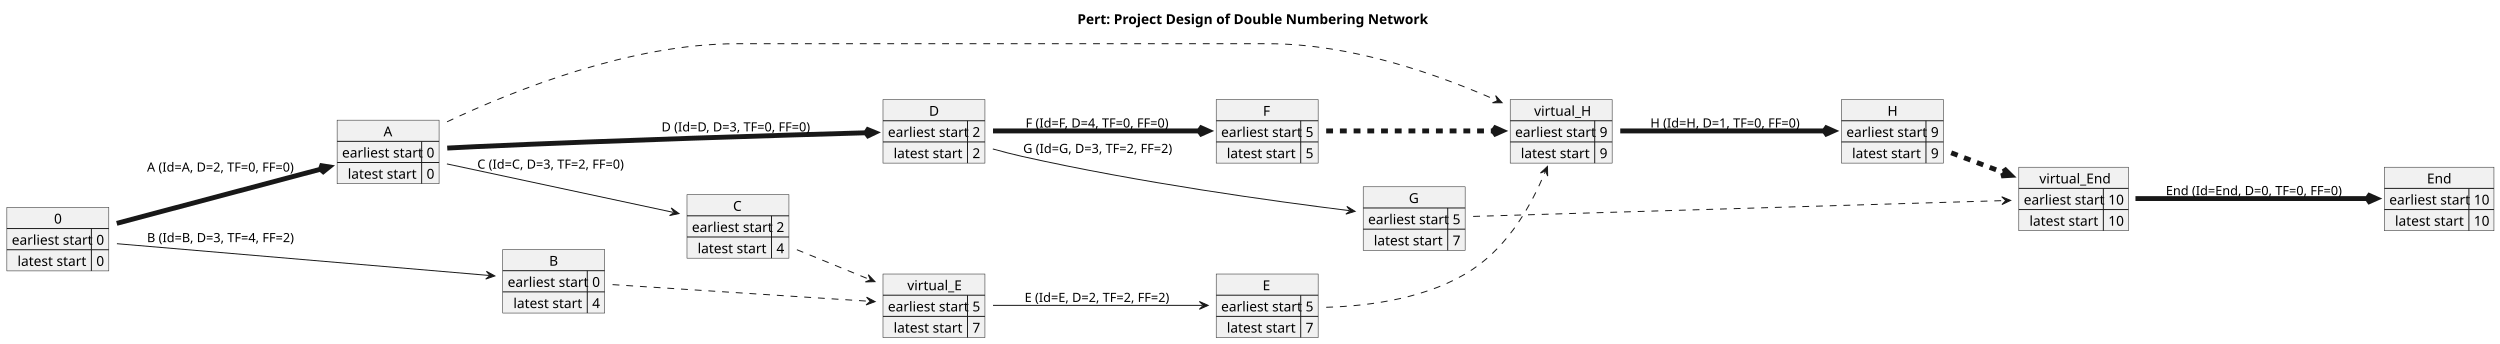
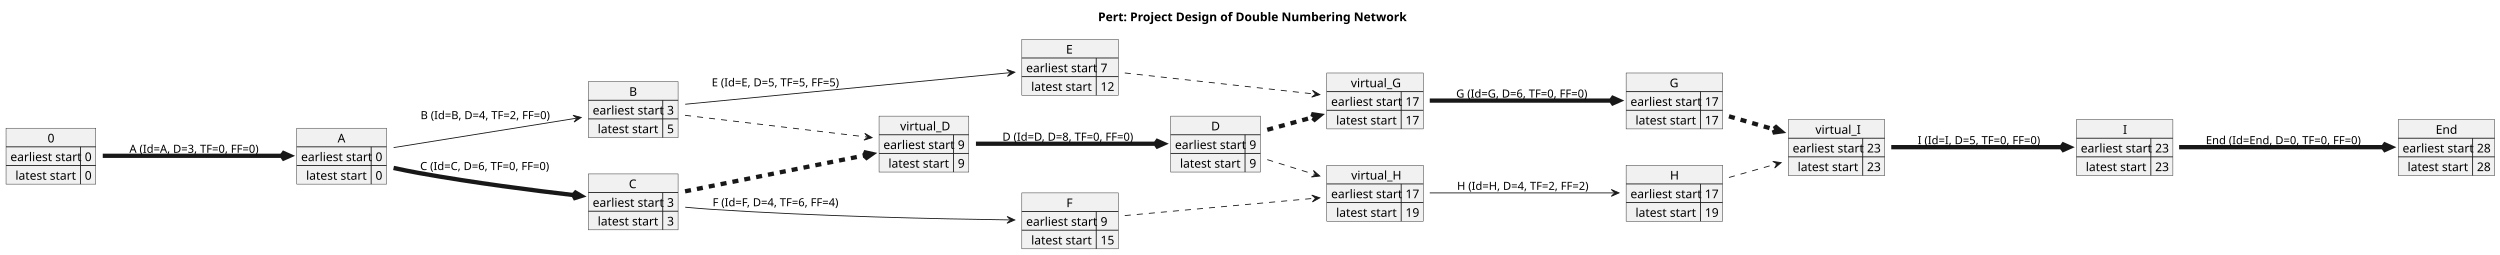
- <svg xmlns="http://www.w3.org/2000/svg" contentStyleType="text/css" height="351px" preserveAspectRatio="none" style="width:2551px;height:351px;background:#FFFFFF;" version="1.1" viewBox="0 0 2551 351" width="2551px" zoomAndPan="magnify">
+ <svg xmlns="http://www.w3.org/2000/svg" contentStyleType="text/css" height="295px" preserveAspectRatio="none" style="width:2898px;height:295px;background:#FFFFFF;" version="1.1" viewBox="0 0 2898 295" width="2898px" zoomAndPan="magnify">
  <defs />
  <g>
-     <text fill="#000000" font-family="sans-serif" font-size="14" font-weight="bold" lengthAdjust="spacing" textLength="339.151" x="1099.334" y="24.533">Pert: Project Design of Double Numbering Network</text>
+     <text fill="#000000" font-family="sans-serif" font-size="14" font-weight="bold" lengthAdjust="spacing" textLength="339.151" x="1272.834" y="24.533">Pert: Project Design of Double Numbering Network</text>
    <g id="elem_0">
-       <rect fill="#F1F1F1" height="64.828" style="stroke:#181818;stroke-width:0.5;" width="104.034" x="7" y="211.609" />
-       <text fill="#000000" font-family="sans-serif" font-size="14" lengthAdjust="spacing" textLength="7.786" x="55.124" y="228.143">0</text>
-       <line style="stroke:#181818;stroke-width:1;" x1="7" x2="111.034" y1="233.219" y2="233.219" />
-       <text fill="#000000" font-family="sans-serif" font-size="14" lengthAdjust="spacing" textLength="76.248" x="12" y="249.752">earliest start</text>
-       <text fill="#000000" font-family="sans-serif" font-size="14" lengthAdjust="spacing" textLength="7.786" x="98.248" y="249.752">0</text>
-       <line style="stroke:#181818;stroke-width:1;" x1="93.248" x2="93.248" y1="233.219" y2="254.828" />
-       <line style="stroke:#181818;stroke-width:1;" x1="7" x2="111.034" y1="254.828" y2="254.828" />
-       <text fill="#000000" font-family="sans-serif" font-size="14" lengthAdjust="spacing" textLength="64.579" x="17.834" y="271.361">latest start</text>
-       <text fill="#000000" font-family="sans-serif" font-size="14" lengthAdjust="spacing" textLength="7.786" x="98.248" y="271.361">0</text>
-       <line style="stroke:#181818;stroke-width:1;" x1="93.248" x2="93.248" y1="254.828" y2="276.438" />
+       <rect fill="#F1F1F1" height="64.828" style="stroke:#181818;stroke-width:0.5;" width="104.034" x="7" y="148.609" />
+       <text fill="#000000" font-family="sans-serif" font-size="14" lengthAdjust="spacing" textLength="7.786" x="55.124" y="165.143">0</text>
+       <line style="stroke:#181818;stroke-width:1;" x1="7" x2="111.034" y1="170.219" y2="170.219" />
+       <text fill="#000000" font-family="sans-serif" font-size="14" lengthAdjust="spacing" textLength="76.248" x="12" y="186.752">earliest start</text>
+       <text fill="#000000" font-family="sans-serif" font-size="14" lengthAdjust="spacing" textLength="7.786" x="98.248" y="186.752">0</text>
+       <line style="stroke:#181818;stroke-width:1;" x1="93.248" x2="93.248" y1="170.219" y2="191.828" />
+       <line style="stroke:#181818;stroke-width:1;" x1="7" x2="111.034" y1="191.828" y2="191.828" />
+       <text fill="#000000" font-family="sans-serif" font-size="14" lengthAdjust="spacing" textLength="64.579" x="17.834" y="208.361">latest start</text>
+       <text fill="#000000" font-family="sans-serif" font-size="14" lengthAdjust="spacing" textLength="7.786" x="98.248" y="208.361">0</text>
+       <line style="stroke:#181818;stroke-width:1;" x1="93.248" x2="93.248" y1="191.828" y2="213.438" />
    </g>
    <g id="elem_End">
-       <rect fill="#F1F1F1" height="64.828" style="stroke:#181818;stroke-width:0.5;" width="111.82" x="2433" y="170.609" />
-       <text fill="#000000" font-family="sans-serif" font-size="14" lengthAdjust="spacing" textLength="24.91" x="2476.455" y="187.143">End</text>
-       <line style="stroke:#181818;stroke-width:1;" x1="2433" x2="2544.82" y1="192.219" y2="192.219" />
-       <text fill="#000000" font-family="sans-serif" font-size="14" lengthAdjust="spacing" textLength="76.248" x="2438" y="208.752">earliest start</text>
-       <text fill="#000000" font-family="sans-serif" font-size="14" lengthAdjust="spacing" textLength="15.572" x="2524.248" y="208.752">10</text>
-       <line style="stroke:#181818;stroke-width:1;" x1="2519.248" x2="2519.248" y1="192.219" y2="213.828" />
-       <line style="stroke:#181818;stroke-width:1;" x1="2433" x2="2544.82" y1="213.828" y2="213.828" />
-       <text fill="#000000" font-family="sans-serif" font-size="14" lengthAdjust="spacing" textLength="64.579" x="2443.834" y="230.361">latest start</text>
-       <text fill="#000000" font-family="sans-serif" font-size="14" lengthAdjust="spacing" textLength="15.572" x="2524.248" y="230.361">10</text>
-       <line style="stroke:#181818;stroke-width:1;" x1="2519.248" x2="2519.248" y1="213.828" y2="235.438" />
+       <rect fill="#F1F1F1" height="64.828" style="stroke:#181818;stroke-width:0.5;" width="111.82" x="2780" y="138.609" />
+       <text fill="#000000" font-family="sans-serif" font-size="14" lengthAdjust="spacing" textLength="24.91" x="2823.455" y="155.143">End</text>
+       <line style="stroke:#181818;stroke-width:1;" x1="2780" x2="2891.82" y1="160.219" y2="160.219" />
+       <text fill="#000000" font-family="sans-serif" font-size="14" lengthAdjust="spacing" textLength="76.248" x="2785" y="176.752">earliest start</text>
+       <text fill="#000000" font-family="sans-serif" font-size="14" lengthAdjust="spacing" textLength="15.572" x="2871.248" y="176.752">28</text>
+       <line style="stroke:#181818;stroke-width:1;" x1="2866.248" x2="2866.248" y1="160.219" y2="181.828" />
+       <line style="stroke:#181818;stroke-width:1;" x1="2780" x2="2891.82" y1="181.828" y2="181.828" />
+       <text fill="#000000" font-family="sans-serif" font-size="14" lengthAdjust="spacing" textLength="64.579" x="2790.834" y="198.361">latest start</text>
+       <text fill="#000000" font-family="sans-serif" font-size="14" lengthAdjust="spacing" textLength="15.572" x="2871.248" y="198.361">28</text>
+       <line style="stroke:#181818;stroke-width:1;" x1="2866.248" x2="2866.248" y1="181.828" y2="203.438" />
    </g>
    <g id="elem_A">
-       <rect fill="#F1F1F1" height="64.828" style="stroke:#181818;stroke-width:0.5;" width="104.034" x="344" y="122.609" />
-       <text fill="#000000" font-family="sans-serif" font-size="14" lengthAdjust="spacing" textLength="9.338" x="391.348" y="139.143">A</text>
-       <line style="stroke:#181818;stroke-width:1;" x1="344" x2="448.034" y1="144.219" y2="144.219" />
-       <text fill="#000000" font-family="sans-serif" font-size="14" lengthAdjust="spacing" textLength="76.248" x="349" y="160.752">earliest start</text>
-       <text fill="#000000" font-family="sans-serif" font-size="14" lengthAdjust="spacing" textLength="7.786" x="435.248" y="160.752">0</text>
-       <line style="stroke:#181818;stroke-width:1;" x1="430.248" x2="430.248" y1="144.219" y2="165.828" />
-       <line style="stroke:#181818;stroke-width:1;" x1="344" x2="448.034" y1="165.828" y2="165.828" />
-       <text fill="#000000" font-family="sans-serif" font-size="14" lengthAdjust="spacing" textLength="64.579" x="354.834" y="182.361">latest start</text>
-       <text fill="#000000" font-family="sans-serif" font-size="14" lengthAdjust="spacing" textLength="7.786" x="435.248" y="182.361">0</text>
-       <line style="stroke:#181818;stroke-width:1;" x1="430.248" x2="430.248" y1="165.828" y2="187.438" />
+       <rect fill="#F1F1F1" height="64.828" style="stroke:#181818;stroke-width:0.5;" width="104.034" x="344" y="148.609" />
+       <text fill="#000000" font-family="sans-serif" font-size="14" lengthAdjust="spacing" textLength="9.338" x="391.348" y="165.143">A</text>
+       <line style="stroke:#181818;stroke-width:1;" x1="344" x2="448.034" y1="170.219" y2="170.219" />
+       <text fill="#000000" font-family="sans-serif" font-size="14" lengthAdjust="spacing" textLength="76.248" x="349" y="186.752">earliest start</text>
+       <text fill="#000000" font-family="sans-serif" font-size="14" lengthAdjust="spacing" textLength="7.786" x="435.248" y="186.752">0</text>
+       <line style="stroke:#181818;stroke-width:1;" x1="430.248" x2="430.248" y1="170.219" y2="191.828" />
+       <line style="stroke:#181818;stroke-width:1;" x1="344" x2="448.034" y1="191.828" y2="191.828" />
+       <text fill="#000000" font-family="sans-serif" font-size="14" lengthAdjust="spacing" textLength="64.579" x="354.834" y="208.361">latest start</text>
+       <text fill="#000000" font-family="sans-serif" font-size="14" lengthAdjust="spacing" textLength="7.786" x="435.248" y="208.361">0</text>
+       <line style="stroke:#181818;stroke-width:1;" x1="430.248" x2="430.248" y1="191.828" y2="213.438" />
    </g>
    <g id="elem_B">
-       <rect fill="#F1F1F1" height="64.828" style="stroke:#181818;stroke-width:0.5;" width="104.034" x="513" y="254.609" />
-       <text fill="#000000" font-family="sans-serif" font-size="14" lengthAdjust="spacing" textLength="9.338" x="560.348" y="271.143">B</text>
-       <line style="stroke:#181818;stroke-width:1;" x1="513" x2="617.034" y1="276.219" y2="276.219" />
-       <text fill="#000000" font-family="sans-serif" font-size="14" lengthAdjust="spacing" textLength="76.248" x="518" y="292.752">earliest start</text>
-       <text fill="#000000" font-family="sans-serif" font-size="14" lengthAdjust="spacing" textLength="7.786" x="604.248" y="292.752">0</text>
-       <line style="stroke:#181818;stroke-width:1;" x1="599.248" x2="599.248" y1="276.219" y2="297.828" />
-       <line style="stroke:#181818;stroke-width:1;" x1="513" x2="617.034" y1="297.828" y2="297.828" />
-       <text fill="#000000" font-family="sans-serif" font-size="14" lengthAdjust="spacing" textLength="64.579" x="523.835" y="314.361">latest start</text>
-       <text fill="#000000" font-family="sans-serif" font-size="14" lengthAdjust="spacing" textLength="7.786" x="604.248" y="314.361">4</text>
-       <line style="stroke:#181818;stroke-width:1;" x1="599.248" x2="599.248" y1="297.828" y2="319.438" />
+       <rect fill="#F1F1F1" height="64.828" style="stroke:#181818;stroke-width:0.5;" width="104.034" x="682" y="94.609" />
+       <text fill="#000000" font-family="sans-serif" font-size="14" lengthAdjust="spacing" textLength="9.338" x="729.348" y="111.143">B</text>
+       <line style="stroke:#181818;stroke-width:1;" x1="682" x2="786.034" y1="116.219" y2="116.219" />
+       <text fill="#000000" font-family="sans-serif" font-size="14" lengthAdjust="spacing" textLength="76.248" x="687" y="132.752">earliest start</text>
+       <text fill="#000000" font-family="sans-serif" font-size="14" lengthAdjust="spacing" textLength="7.786" x="773.248" y="132.752">3</text>
+       <line style="stroke:#181818;stroke-width:1;" x1="768.248" x2="768.248" y1="116.219" y2="137.828" />
+       <line style="stroke:#181818;stroke-width:1;" x1="682" x2="786.034" y1="137.828" y2="137.828" />
+       <text fill="#000000" font-family="sans-serif" font-size="14" lengthAdjust="spacing" textLength="64.579" x="692.835" y="154.361">latest start</text>
+       <text fill="#000000" font-family="sans-serif" font-size="14" lengthAdjust="spacing" textLength="7.786" x="773.248" y="154.361">5</text>
+       <line style="stroke:#181818;stroke-width:1;" x1="768.248" x2="768.248" y1="137.828" y2="159.438" />
    </g>
    <g id="elem_C">
-       <rect fill="#F1F1F1" height="64.828" style="stroke:#181818;stroke-width:0.5;" width="104.034" x="701" y="198.609" />
-       <text fill="#000000" font-family="sans-serif" font-size="14" lengthAdjust="spacing" textLength="10.11" x="747.962" y="215.143">C</text>
-       <line style="stroke:#181818;stroke-width:1;" x1="701" x2="805.034" y1="220.219" y2="220.219" />
-       <text fill="#000000" font-family="sans-serif" font-size="14" lengthAdjust="spacing" textLength="76.248" x="706" y="236.752">earliest start</text>
-       <text fill="#000000" font-family="sans-serif" font-size="14" lengthAdjust="spacing" textLength="7.786" x="792.248" y="236.752">2</text>
-       <line style="stroke:#181818;stroke-width:1;" x1="787.248" x2="787.248" y1="220.219" y2="241.828" />
-       <line style="stroke:#181818;stroke-width:1;" x1="701" x2="805.034" y1="241.828" y2="241.828" />
-       <text fill="#000000" font-family="sans-serif" font-size="14" lengthAdjust="spacing" textLength="64.579" x="711.835" y="258.361">latest start</text>
-       <text fill="#000000" font-family="sans-serif" font-size="14" lengthAdjust="spacing" textLength="7.786" x="792.248" y="258.361">4</text>
-       <line style="stroke:#181818;stroke-width:1;" x1="787.248" x2="787.248" y1="241.828" y2="263.438" />
+       <rect fill="#F1F1F1" height="64.828" style="stroke:#181818;stroke-width:0.5;" width="104.034" x="682" y="201.609" />
+       <text fill="#000000" font-family="sans-serif" font-size="14" lengthAdjust="spacing" textLength="10.11" x="728.962" y="218.143">C</text>
+       <line style="stroke:#181818;stroke-width:1;" x1="682" x2="786.034" y1="223.219" y2="223.219" />
+       <text fill="#000000" font-family="sans-serif" font-size="14" lengthAdjust="spacing" textLength="76.248" x="687" y="239.752">earliest start</text>
+       <text fill="#000000" font-family="sans-serif" font-size="14" lengthAdjust="spacing" textLength="7.786" x="773.248" y="239.752">3</text>
+       <line style="stroke:#181818;stroke-width:1;" x1="768.248" x2="768.248" y1="223.219" y2="244.828" />
+       <line style="stroke:#181818;stroke-width:1;" x1="682" x2="786.034" y1="244.828" y2="244.828" />
+       <text fill="#000000" font-family="sans-serif" font-size="14" lengthAdjust="spacing" textLength="64.579" x="692.835" y="261.361">latest start</text>
+       <text fill="#000000" font-family="sans-serif" font-size="14" lengthAdjust="spacing" textLength="7.786" x="773.248" y="261.361">3</text>
+       <line style="stroke:#181818;stroke-width:1;" x1="768.248" x2="768.248" y1="244.828" y2="266.438" />
+     </g>
+     <g id="elem_virtual_D">
+       <rect fill="#F1F1F1" height="64.828" style="stroke:#181818;stroke-width:0.5;" width="104.034" x="1019" y="134.609" />
+       <text fill="#000000" font-family="sans-serif" font-size="14" lengthAdjust="spacing" textLength="55.241" x="1043.397" y="151.143">virtual_D</text>
+       <line style="stroke:#181818;stroke-width:1;" x1="1019" x2="1123.034" y1="156.219" y2="156.219" />
+       <text fill="#000000" font-family="sans-serif" font-size="14" lengthAdjust="spacing" textLength="76.248" x="1024" y="172.752">earliest start</text>
+       <text fill="#000000" font-family="sans-serif" font-size="14" lengthAdjust="spacing" textLength="7.786" x="1110.248" y="172.752">9</text>
+       <line style="stroke:#181818;stroke-width:1;" x1="1105.248" x2="1105.248" y1="156.219" y2="177.828" />
+       <line style="stroke:#181818;stroke-width:1;" x1="1019" x2="1123.034" y1="177.828" y2="177.828" />
+       <text fill="#000000" font-family="sans-serif" font-size="14" lengthAdjust="spacing" textLength="64.579" x="1029.834" y="194.361">latest start</text>
+       <text fill="#000000" font-family="sans-serif" font-size="14" lengthAdjust="spacing" textLength="7.786" x="1110.248" y="194.361">9</text>
+       <line style="stroke:#181818;stroke-width:1;" x1="1105.248" x2="1105.248" y1="177.828" y2="199.438" />
    </g>
    <g id="elem_D">
-       <rect fill="#F1F1F1" height="64.828" style="stroke:#181818;stroke-width:0.5;" width="104.034" x="901" y="101.609" />
-       <text fill="#000000" font-family="sans-serif" font-size="14" lengthAdjust="spacing" textLength="10.11" x="947.962" y="118.143">D</text>
-       <line style="stroke:#181818;stroke-width:1;" x1="901" x2="1005.034" y1="123.219" y2="123.219" />
-       <text fill="#000000" font-family="sans-serif" font-size="14" lengthAdjust="spacing" textLength="76.248" x="906" y="139.752">earliest start</text>
-       <text fill="#000000" font-family="sans-serif" font-size="14" lengthAdjust="spacing" textLength="7.786" x="992.248" y="139.752">2</text>
-       <line style="stroke:#181818;stroke-width:1;" x1="987.248" x2="987.248" y1="123.219" y2="144.828" />
-       <line style="stroke:#181818;stroke-width:1;" x1="901" x2="1005.034" y1="144.828" y2="144.828" />
-       <text fill="#000000" font-family="sans-serif" font-size="14" lengthAdjust="spacing" textLength="64.579" x="911.835" y="161.361">latest start</text>
-       <text fill="#000000" font-family="sans-serif" font-size="14" lengthAdjust="spacing" textLength="7.786" x="992.248" y="161.361">2</text>
-       <line style="stroke:#181818;stroke-width:1;" x1="987.248" x2="987.248" y1="144.828" y2="166.438" />
-     </g>
-     <g id="elem_virtual_E">
-       <rect fill="#F1F1F1" height="64.828" style="stroke:#181818;stroke-width:0.5;" width="104.034" x="901" y="279.609" />
-       <text fill="#000000" font-family="sans-serif" font-size="14" lengthAdjust="spacing" textLength="54.469" x="925.783" y="296.143">virtual_E</text>
-       <line style="stroke:#181818;stroke-width:1;" x1="901" x2="1005.034" y1="301.219" y2="301.219" />
-       <text fill="#000000" font-family="sans-serif" font-size="14" lengthAdjust="spacing" textLength="76.248" x="906" y="317.752">earliest start</text>
-       <text fill="#000000" font-family="sans-serif" font-size="14" lengthAdjust="spacing" textLength="7.786" x="992.248" y="317.752">5</text>
-       <line style="stroke:#181818;stroke-width:1;" x1="987.248" x2="987.248" y1="301.219" y2="322.828" />
-       <line style="stroke:#181818;stroke-width:1;" x1="901" x2="1005.034" y1="322.828" y2="322.828" />
-       <text fill="#000000" font-family="sans-serif" font-size="14" lengthAdjust="spacing" textLength="64.579" x="911.835" y="339.361">latest start</text>
-       <text fill="#000000" font-family="sans-serif" font-size="14" lengthAdjust="spacing" textLength="7.786" x="992.248" y="339.361">7</text>
-       <line style="stroke:#181818;stroke-width:1;" x1="987.248" x2="987.248" y1="322.828" y2="344.438" />
+       <rect fill="#F1F1F1" height="64.828" style="stroke:#181818;stroke-width:0.5;" width="104.034" x="1357" y="134.609" />
+       <text fill="#000000" font-family="sans-serif" font-size="14" lengthAdjust="spacing" textLength="10.11" x="1403.962" y="151.143">D</text>
+       <line style="stroke:#181818;stroke-width:1;" x1="1357" x2="1461.034" y1="156.219" y2="156.219" />
+       <text fill="#000000" font-family="sans-serif" font-size="14" lengthAdjust="spacing" textLength="76.248" x="1362" y="172.752">earliest start</text>
+       <text fill="#000000" font-family="sans-serif" font-size="14" lengthAdjust="spacing" textLength="7.786" x="1448.248" y="172.752">9</text>
+       <line style="stroke:#181818;stroke-width:1;" x1="1443.248" x2="1443.248" y1="156.219" y2="177.828" />
+       <line style="stroke:#181818;stroke-width:1;" x1="1357" x2="1461.034" y1="177.828" y2="177.828" />
+       <text fill="#000000" font-family="sans-serif" font-size="14" lengthAdjust="spacing" textLength="64.579" x="1367.834" y="194.361">latest start</text>
+       <text fill="#000000" font-family="sans-serif" font-size="14" lengthAdjust="spacing" textLength="7.786" x="1448.248" y="194.361">9</text>
+       <line style="stroke:#181818;stroke-width:1;" x1="1443.248" x2="1443.248" y1="177.828" y2="199.438" />
    </g>
    <g id="elem_E">
-       <rect fill="#F1F1F1" height="64.828" style="stroke:#181818;stroke-width:0.5;" width="104.034" x="1241" y="279.609" />
-       <text fill="#000000" font-family="sans-serif" font-size="14" lengthAdjust="spacing" textLength="9.338" x="1288.348" y="296.143">E</text>
-       <line style="stroke:#181818;stroke-width:1;" x1="1241" x2="1345.034" y1="301.219" y2="301.219" />
-       <text fill="#000000" font-family="sans-serif" font-size="14" lengthAdjust="spacing" textLength="76.248" x="1246" y="317.752">earliest start</text>
-       <text fill="#000000" font-family="sans-serif" font-size="14" lengthAdjust="spacing" textLength="7.786" x="1332.248" y="317.752">5</text>
-       <line style="stroke:#181818;stroke-width:1;" x1="1327.248" x2="1327.248" y1="301.219" y2="322.828" />
-       <line style="stroke:#181818;stroke-width:1;" x1="1241" x2="1345.034" y1="322.828" y2="322.828" />
-       <text fill="#000000" font-family="sans-serif" font-size="14" lengthAdjust="spacing" textLength="64.579" x="1251.834" y="339.361">latest start</text>
-       <text fill="#000000" font-family="sans-serif" font-size="14" lengthAdjust="spacing" textLength="7.786" x="1332.248" y="339.361">7</text>
-       <line style="stroke:#181818;stroke-width:1;" x1="1327.248" x2="1327.248" y1="322.828" y2="344.438" />
+       <rect fill="#F1F1F1" height="64.828" style="stroke:#181818;stroke-width:0.5;" width="111.82" x="1184.5" y="45.609" />
+       <text fill="#000000" font-family="sans-serif" font-size="14" lengthAdjust="spacing" textLength="9.338" x="1235.741" y="62.143">E</text>
+       <line style="stroke:#181818;stroke-width:1;" x1="1184.5" x2="1296.32" y1="67.219" y2="67.219" />
+       <text fill="#000000" font-family="sans-serif" font-size="14" lengthAdjust="spacing" textLength="76.248" x="1189.5" y="83.752">earliest start</text>
+       <text fill="#000000" font-family="sans-serif" font-size="14" lengthAdjust="spacing" textLength="7.786" x="1275.748" y="83.752">7</text>
+       <line style="stroke:#181818;stroke-width:1;" x1="1270.748" x2="1270.748" y1="67.219" y2="88.828" />
+       <line style="stroke:#181818;stroke-width:1;" x1="1184.5" x2="1296.32" y1="88.828" y2="88.828" />
+       <text fill="#000000" font-family="sans-serif" font-size="14" lengthAdjust="spacing" textLength="64.579" x="1195.334" y="105.361">latest start</text>
+       <text fill="#000000" font-family="sans-serif" font-size="14" lengthAdjust="spacing" textLength="15.572" x="1275.748" y="105.361">12</text>
+       <line style="stroke:#181818;stroke-width:1;" x1="1270.748" x2="1270.748" y1="88.828" y2="110.438" />
    </g>
    <g id="elem_F">
-       <rect fill="#F1F1F1" height="64.828" style="stroke:#181818;stroke-width:0.5;" width="104.034" x="1241" y="101.609" />
-       <text fill="#000000" font-family="sans-serif" font-size="14" lengthAdjust="spacing" textLength="8.552" x="1288.741" y="118.143">F</text>
-       <line style="stroke:#181818;stroke-width:1;" x1="1241" x2="1345.034" y1="123.219" y2="123.219" />
-       <text fill="#000000" font-family="sans-serif" font-size="14" lengthAdjust="spacing" textLength="76.248" x="1246" y="139.752">earliest start</text>
-       <text fill="#000000" font-family="sans-serif" font-size="14" lengthAdjust="spacing" textLength="7.786" x="1332.248" y="139.752">5</text>
-       <line style="stroke:#181818;stroke-width:1;" x1="1327.248" x2="1327.248" y1="123.219" y2="144.828" />
-       <line style="stroke:#181818;stroke-width:1;" x1="1241" x2="1345.034" y1="144.828" y2="144.828" />
-       <text fill="#000000" font-family="sans-serif" font-size="14" lengthAdjust="spacing" textLength="64.579" x="1251.834" y="161.361">latest start</text>
-       <text fill="#000000" font-family="sans-serif" font-size="14" lengthAdjust="spacing" textLength="7.786" x="1332.248" y="161.361">5</text>
-       <line style="stroke:#181818;stroke-width:1;" x1="1327.248" x2="1327.248" y1="144.828" y2="166.438" />
+       <rect fill="#F1F1F1" height="64.828" style="stroke:#181818;stroke-width:0.5;" width="111.82" x="1184.5" y="223.609" />
+       <text fill="#000000" font-family="sans-serif" font-size="14" lengthAdjust="spacing" textLength="8.552" x="1236.134" y="240.143">F</text>
+       <line style="stroke:#181818;stroke-width:1;" x1="1184.5" x2="1296.32" y1="245.219" y2="245.219" />
+       <text fill="#000000" font-family="sans-serif" font-size="14" lengthAdjust="spacing" textLength="76.248" x="1189.5" y="261.752">earliest start</text>
+       <text fill="#000000" font-family="sans-serif" font-size="14" lengthAdjust="spacing" textLength="7.786" x="1275.748" y="261.752">9</text>
+       <line style="stroke:#181818;stroke-width:1;" x1="1270.748" x2="1270.748" y1="245.219" y2="266.828" />
+       <line style="stroke:#181818;stroke-width:1;" x1="1184.5" x2="1296.32" y1="266.828" y2="266.828" />
+       <text fill="#000000" font-family="sans-serif" font-size="14" lengthAdjust="spacing" textLength="64.579" x="1195.334" y="283.361">latest start</text>
+       <text fill="#000000" font-family="sans-serif" font-size="14" lengthAdjust="spacing" textLength="15.572" x="1275.748" y="283.361">15</text>
+       <line style="stroke:#181818;stroke-width:1;" x1="1270.748" x2="1270.748" y1="266.828" y2="288.438" />
+     </g>
+     <g id="elem_virtual_G">
+       <rect fill="#F1F1F1" height="64.828" style="stroke:#181818;stroke-width:0.5;" width="111.82" x="1538" y="84.609" />
+       <text fill="#000000" font-family="sans-serif" font-size="14" lengthAdjust="spacing" textLength="56.02" x="1565.9" y="101.143">virtual_G</text>
+       <line style="stroke:#181818;stroke-width:1;" x1="1538" x2="1649.82" y1="106.219" y2="106.219" />
+       <text fill="#000000" font-family="sans-serif" font-size="14" lengthAdjust="spacing" textLength="76.248" x="1543" y="122.752">earliest start</text>
+       <text fill="#000000" font-family="sans-serif" font-size="14" lengthAdjust="spacing" textLength="15.572" x="1629.248" y="122.752">17</text>
+       <line style="stroke:#181818;stroke-width:1;" x1="1624.248" x2="1624.248" y1="106.219" y2="127.828" />
+       <line style="stroke:#181818;stroke-width:1;" x1="1538" x2="1649.82" y1="127.828" y2="127.828" />
+       <text fill="#000000" font-family="sans-serif" font-size="14" lengthAdjust="spacing" textLength="64.579" x="1548.834" y="144.361">latest start</text>
+       <text fill="#000000" font-family="sans-serif" font-size="14" lengthAdjust="spacing" textLength="15.572" x="1629.248" y="144.361">17</text>
+       <line style="stroke:#181818;stroke-width:1;" x1="1624.248" x2="1624.248" y1="127.828" y2="149.438" />
    </g>
    <g id="elem_G">
-       <rect fill="#F1F1F1" height="64.828" style="stroke:#181818;stroke-width:0.5;" width="104.034" x="1391" y="190.609" />
-       <text fill="#000000" font-family="sans-serif" font-size="14" lengthAdjust="spacing" textLength="10.89" x="1437.572" y="207.143">G</text>
-       <line style="stroke:#181818;stroke-width:1;" x1="1391" x2="1495.034" y1="212.219" y2="212.219" />
-       <text fill="#000000" font-family="sans-serif" font-size="14" lengthAdjust="spacing" textLength="76.248" x="1396" y="228.752">earliest start</text>
-       <text fill="#000000" font-family="sans-serif" font-size="14" lengthAdjust="spacing" textLength="7.786" x="1482.248" y="228.752">5</text>
-       <line style="stroke:#181818;stroke-width:1;" x1="1477.248" x2="1477.248" y1="212.219" y2="233.828" />
-       <line style="stroke:#181818;stroke-width:1;" x1="1391" x2="1495.034" y1="233.828" y2="233.828" />
-       <text fill="#000000" font-family="sans-serif" font-size="14" lengthAdjust="spacing" textLength="64.579" x="1401.834" y="250.361">latest start</text>
-       <text fill="#000000" font-family="sans-serif" font-size="14" lengthAdjust="spacing" textLength="7.786" x="1482.248" y="250.361">7</text>
-       <line style="stroke:#181818;stroke-width:1;" x1="1477.248" x2="1477.248" y1="233.828" y2="255.438" />
+       <rect fill="#F1F1F1" height="64.828" style="stroke:#181818;stroke-width:0.5;" width="111.82" x="1885" y="84.609" />
+       <text fill="#000000" font-family="sans-serif" font-size="14" lengthAdjust="spacing" textLength="10.89" x="1935.465" y="101.143">G</text>
+       <line style="stroke:#181818;stroke-width:1;" x1="1885" x2="1996.82" y1="106.219" y2="106.219" />
+       <text fill="#000000" font-family="sans-serif" font-size="14" lengthAdjust="spacing" textLength="76.248" x="1890" y="122.752">earliest start</text>
+       <text fill="#000000" font-family="sans-serif" font-size="14" lengthAdjust="spacing" textLength="15.572" x="1976.248" y="122.752">17</text>
+       <line style="stroke:#181818;stroke-width:1;" x1="1971.248" x2="1971.248" y1="106.219" y2="127.828" />
+       <line style="stroke:#181818;stroke-width:1;" x1="1885" x2="1996.82" y1="127.828" y2="127.828" />
+       <text fill="#000000" font-family="sans-serif" font-size="14" lengthAdjust="spacing" textLength="64.579" x="1895.834" y="144.361">latest start</text>
+       <text fill="#000000" font-family="sans-serif" font-size="14" lengthAdjust="spacing" textLength="15.572" x="1976.248" y="144.361">17</text>
+       <line style="stroke:#181818;stroke-width:1;" x1="1971.248" x2="1971.248" y1="127.828" y2="149.438" />
    </g>
    <g id="elem_virtual_H">
-       <rect fill="#F1F1F1" height="64.828" style="stroke:#181818;stroke-width:0.5;" width="104.034" x="1541" y="101.609" />
-       <text fill="#000000" font-family="sans-serif" font-size="14" lengthAdjust="spacing" textLength="55.241" x="1565.397" y="118.143">virtual_H</text>
-       <line style="stroke:#181818;stroke-width:1;" x1="1541" x2="1645.034" y1="123.219" y2="123.219" />
-       <text fill="#000000" font-family="sans-serif" font-size="14" lengthAdjust="spacing" textLength="76.248" x="1546" y="139.752">earliest start</text>
-       <text fill="#000000" font-family="sans-serif" font-size="14" lengthAdjust="spacing" textLength="7.786" x="1632.248" y="139.752">9</text>
-       <line style="stroke:#181818;stroke-width:1;" x1="1627.248" x2="1627.248" y1="123.219" y2="144.828" />
-       <line style="stroke:#181818;stroke-width:1;" x1="1541" x2="1645.034" y1="144.828" y2="144.828" />
-       <text fill="#000000" font-family="sans-serif" font-size="14" lengthAdjust="spacing" textLength="64.579" x="1551.834" y="161.361">latest start</text>
-       <text fill="#000000" font-family="sans-serif" font-size="14" lengthAdjust="spacing" textLength="7.786" x="1632.248" y="161.361">9</text>
-       <line style="stroke:#181818;stroke-width:1;" x1="1627.248" x2="1627.248" y1="144.828" y2="166.438" />
+       <rect fill="#F1F1F1" height="64.828" style="stroke:#181818;stroke-width:0.5;" width="111.82" x="1538" y="191.609" />
+       <text fill="#000000" font-family="sans-serif" font-size="14" lengthAdjust="spacing" textLength="55.241" x="1566.29" y="208.143">virtual_H</text>
+       <line style="stroke:#181818;stroke-width:1;" x1="1538" x2="1649.82" y1="213.219" y2="213.219" />
+       <text fill="#000000" font-family="sans-serif" font-size="14" lengthAdjust="spacing" textLength="76.248" x="1543" y="229.752">earliest start</text>
+       <text fill="#000000" font-family="sans-serif" font-size="14" lengthAdjust="spacing" textLength="15.572" x="1629.248" y="229.752">17</text>
+       <line style="stroke:#181818;stroke-width:1;" x1="1624.248" x2="1624.248" y1="213.219" y2="234.828" />
+       <line style="stroke:#181818;stroke-width:1;" x1="1538" x2="1649.82" y1="234.828" y2="234.828" />
+       <text fill="#000000" font-family="sans-serif" font-size="14" lengthAdjust="spacing" textLength="64.579" x="1548.834" y="251.361">latest start</text>
+       <text fill="#000000" font-family="sans-serif" font-size="14" lengthAdjust="spacing" textLength="15.572" x="1629.248" y="251.361">19</text>
+       <line style="stroke:#181818;stroke-width:1;" x1="1624.248" x2="1624.248" y1="234.828" y2="256.438" />
    </g>
    <g id="elem_H">
-       <rect fill="#F1F1F1" height="64.828" style="stroke:#181818;stroke-width:0.5;" width="104.034" x="1879" y="101.609" />
-       <text fill="#000000" font-family="sans-serif" font-size="14" lengthAdjust="spacing" textLength="10.11" x="1925.962" y="118.143">H</text>
-       <line style="stroke:#181818;stroke-width:1;" x1="1879" x2="1983.034" y1="123.219" y2="123.219" />
-       <text fill="#000000" font-family="sans-serif" font-size="14" lengthAdjust="spacing" textLength="76.248" x="1884" y="139.752">earliest start</text>
-       <text fill="#000000" font-family="sans-serif" font-size="14" lengthAdjust="spacing" textLength="7.786" x="1970.248" y="139.752">9</text>
-       <line style="stroke:#181818;stroke-width:1;" x1="1965.248" x2="1965.248" y1="123.219" y2="144.828" />
-       <line style="stroke:#181818;stroke-width:1;" x1="1879" x2="1983.034" y1="144.828" y2="144.828" />
-       <text fill="#000000" font-family="sans-serif" font-size="14" lengthAdjust="spacing" textLength="64.579" x="1889.834" y="161.361">latest start</text>
-       <text fill="#000000" font-family="sans-serif" font-size="14" lengthAdjust="spacing" textLength="7.786" x="1970.248" y="161.361">9</text>
-       <line style="stroke:#181818;stroke-width:1;" x1="1965.248" x2="1965.248" y1="144.828" y2="166.438" />
-     </g>
-     <g id="elem_virtual_End">
-       <rect fill="#F1F1F1" height="64.828" style="stroke:#181818;stroke-width:0.5;" width="111.82" x="2060" y="170.609" />
-       <text fill="#000000" font-family="sans-serif" font-size="14" lengthAdjust="spacing" textLength="70.041" x="2080.89" y="187.143">virtual_End</text>
-       <line style="stroke:#181818;stroke-width:1;" x1="2060" x2="2171.82" y1="192.219" y2="192.219" />
-       <text fill="#000000" font-family="sans-serif" font-size="14" lengthAdjust="spacing" textLength="76.248" x="2065" y="208.752">earliest start</text>
-       <text fill="#000000" font-family="sans-serif" font-size="14" lengthAdjust="spacing" textLength="15.572" x="2151.248" y="208.752">10</text>
-       <line style="stroke:#181818;stroke-width:1;" x1="2146.248" x2="2146.248" y1="192.219" y2="213.828" />
-       <line style="stroke:#181818;stroke-width:1;" x1="2060" x2="2171.82" y1="213.828" y2="213.828" />
-       <text fill="#000000" font-family="sans-serif" font-size="14" lengthAdjust="spacing" textLength="64.579" x="2070.834" y="230.361">latest start</text>
-       <text fill="#000000" font-family="sans-serif" font-size="14" lengthAdjust="spacing" textLength="15.572" x="2151.248" y="230.361">10</text>
-       <line style="stroke:#181818;stroke-width:1;" x1="2146.248" x2="2146.248" y1="213.828" y2="235.438" />
+       <rect fill="#F1F1F1" height="64.828" style="stroke:#181818;stroke-width:0.5;" width="111.82" x="1885" y="191.609" />
+       <text fill="#000000" font-family="sans-serif" font-size="14" lengthAdjust="spacing" textLength="10.11" x="1935.855" y="208.143">H</text>
+       <line style="stroke:#181818;stroke-width:1;" x1="1885" x2="1996.82" y1="213.219" y2="213.219" />
+       <text fill="#000000" font-family="sans-serif" font-size="14" lengthAdjust="spacing" textLength="76.248" x="1890" y="229.752">earliest start</text>
+       <text fill="#000000" font-family="sans-serif" font-size="14" lengthAdjust="spacing" textLength="15.572" x="1976.248" y="229.752">17</text>
+       <line style="stroke:#181818;stroke-width:1;" x1="1971.248" x2="1971.248" y1="213.219" y2="234.828" />
+       <line style="stroke:#181818;stroke-width:1;" x1="1885" x2="1996.82" y1="234.828" y2="234.828" />
+       <text fill="#000000" font-family="sans-serif" font-size="14" lengthAdjust="spacing" textLength="64.579" x="1895.834" y="251.361">latest start</text>
+       <text fill="#000000" font-family="sans-serif" font-size="14" lengthAdjust="spacing" textLength="15.572" x="1976.248" y="251.361">19</text>
+       <line style="stroke:#181818;stroke-width:1;" x1="1971.248" x2="1971.248" y1="234.828" y2="256.438" />
+     </g>
+     <g id="elem_virtual_I">
+       <rect fill="#F1F1F1" height="64.828" style="stroke:#181818;stroke-width:0.5;" width="111.82" x="2073" y="138.609" />
+       <text fill="#000000" font-family="sans-serif" font-size="14" lengthAdjust="spacing" textLength="49.02" x="2104.4" y="155.143">virtual_I</text>
+       <line style="stroke:#181818;stroke-width:1;" x1="2073" x2="2184.82" y1="160.219" y2="160.219" />
+       <text fill="#000000" font-family="sans-serif" font-size="14" lengthAdjust="spacing" textLength="76.248" x="2078" y="176.752">earliest start</text>
+       <text fill="#000000" font-family="sans-serif" font-size="14" lengthAdjust="spacing" textLength="15.572" x="2164.248" y="176.752">23</text>
+       <line style="stroke:#181818;stroke-width:1;" x1="2159.248" x2="2159.248" y1="160.219" y2="181.828" />
+       <line style="stroke:#181818;stroke-width:1;" x1="2073" x2="2184.82" y1="181.828" y2="181.828" />
+       <text fill="#000000" font-family="sans-serif" font-size="14" lengthAdjust="spacing" textLength="64.579" x="2083.834" y="198.361">latest start</text>
+       <text fill="#000000" font-family="sans-serif" font-size="14" lengthAdjust="spacing" textLength="15.572" x="2164.248" y="198.361">23</text>
+       <line style="stroke:#181818;stroke-width:1;" x1="2159.248" x2="2159.248" y1="181.828" y2="203.438" />
+     </g>
+     <g id="elem_I">
+       <rect fill="#F1F1F1" height="64.828" style="stroke:#181818;stroke-width:0.5;" width="111.82" x="2407" y="138.609" />
+       <text fill="#000000" font-family="sans-serif" font-size="14" lengthAdjust="spacing" textLength="3.89" x="2460.965" y="155.143">I</text>
+       <line style="stroke:#181818;stroke-width:1;" x1="2407" x2="2518.82" y1="160.219" y2="160.219" />
+       <text fill="#000000" font-family="sans-serif" font-size="14" lengthAdjust="spacing" textLength="76.248" x="2412" y="176.752">earliest start</text>
+       <text fill="#000000" font-family="sans-serif" font-size="14" lengthAdjust="spacing" textLength="15.572" x="2498.248" y="176.752">23</text>
+       <line style="stroke:#181818;stroke-width:1;" x1="2493.248" x2="2493.248" y1="160.219" y2="181.828" />
+       <line style="stroke:#181818;stroke-width:1;" x1="2407" x2="2518.82" y1="181.828" y2="181.828" />
+       <text fill="#000000" font-family="sans-serif" font-size="14" lengthAdjust="spacing" textLength="64.579" x="2417.834" y="198.361">latest start</text>
+       <text fill="#000000" font-family="sans-serif" font-size="14" lengthAdjust="spacing" textLength="15.572" x="2498.248" y="198.361">23</text>
+       <line style="stroke:#181818;stroke-width:1;" x1="2493.248" x2="2493.248" y1="181.828" y2="203.438" />
    </g>
    <g id="link_0_A">
-       <path codeLine="58" d="M119.12,227.899 C180.17,211.689 269.071,188.059 330.111,171.849 " fill="none" id="0-to-A" style="stroke:#181818;stroke-width:5;" />
-       <polygon fill="#181818" points="335.91,170.309,326.185,168.753,331.077,171.593,328.238,176.485,335.91,170.309" style="stroke:#181818;stroke-width:5;" />
-       <text fill="#000000" font-family="sans-serif" font-size="13" lengthAdjust="spacing" textLength="155.333" x="150" y="175.105">A (Id=A, D=2, TF=0, FF=0)</text>
-     </g>
-     <g id="link_0_B">
-       <path codeLine="59" d="M119.3,248.669 C216.36,256.949 402.042,272.789 498.952,281.059 " fill="none" id="0-to-B" style="stroke:#181818;stroke-width:1;" />
-       <polygon fill="#181818" points="504.93,281.569,496.303,276.819,499.948,281.144,495.623,284.79,504.93,281.569" style="stroke:#181818;stroke-width:1;" />
-       <text fill="#000000" font-family="sans-serif" font-size="13" lengthAdjust="spacing" textLength="155.333" x="150" y="247.105">B (Id=B, D=3, TF=4, FF=2)</text>
+       <path codeLine="66" d="M119.12,180.609 C180.17,180.609 268.87,180.609 329.91,180.609 " fill="none" id="0-to-A" style="stroke:#181818;stroke-width:5;" />
+       <polygon fill="#181818" points="335.91,180.609,326.91,176.609,330.91,180.609,326.91,184.609,335.91,180.609" style="stroke:#181818;stroke-width:5;" />
+       <text fill="#000000" font-family="sans-serif" font-size="13" lengthAdjust="spacing" textLength="155.333" x="150" y="177.105">A (Id=A, D=3, TF=0, FF=0)</text>
+     </g>
+     <g id="link_A_B">
+       <path codeLine="67" d="M456.3,171.079 C517.53,161.239 606.586,146.921 667.806,137.091 " fill="none" id="A-to-B" style="stroke:#181818;stroke-width:1;" />
+       <polygon fill="#181818" points="673.73,136.139,664.21,133.617,668.793,136.932,665.478,141.516,673.73,136.139" style="stroke:#181818;stroke-width:1;" />
+       <text fill="#000000" font-family="sans-serif" font-size="13" lengthAdjust="spacing" textLength="155.333" x="487.5" y="138.105">B (Id=B, D=4, TF=2, FF=0)</text>
    </g>
    <g id="link_A_C">
-       <path codeLine="60" d="M456.02,167.249 C521.67,181.299 621.263,202.624 686.973,216.684 " fill="none" id="A-to-C" style="stroke:#181818;stroke-width:1;" />
-       <polygon fill="#181818" points="692.84,217.939,684.876,212.145,687.951,216.893,683.202,219.968,692.84,217.939" style="stroke:#181818;stroke-width:1;" />
-       <text fill="#000000" font-family="sans-serif" font-size="13" lengthAdjust="spacing" textLength="156.768" x="487" y="172.105">C (Id=C, D=3, TF=2, FF=0)</text>
-     </g>
-     <g id="link_A_D">
-       <path codeLine="61" d="M456.35,151.099 C466.25,150.559 476.41,150.039 486,149.609 C632.17,142.999 798.242,137.92 886.772,135.4 " fill="none" id="A-to-D" style="stroke:#181818;stroke-width:5;" />
-       <polygon fill="#181818" points="892.77,135.229,883.66,131.487,887.772,135.372,883.888,139.484,892.77,135.229" style="stroke:#181818;stroke-width:5;" />
-       <text fill="#000000" font-family="sans-serif" font-size="13" lengthAdjust="spacing" textLength="156.768" x="675" y="134.105">D (Id=D, D=3, TF=0, FF=0)</text>
-     </g>
-     <g id="link_B_virtual_E">
-       <path codeLine="62" d="M625.05,290.429 C697.7,295.139 814.323,302.691 886.973,307.401 " fill="none" id="B-to-virtual_E" style="stroke:#181818;stroke-width:1;stroke-dasharray:7.0,7.0;" />
-       <polygon fill="#181818" points="892.96,307.789,884.238,303.216,887.971,307.466,883.72,311.199,892.96,307.789" style="stroke:#181818;stroke-width:1;" />
-     </g>
-     <g id="link_C_virtual_E">
-       <path codeLine="63" d="M813.14,254.799 C838.32,265.109 862.087,274.828 887.267,285.128 " fill="none" id="C-to-virtual_E" style="stroke:#181818;stroke-width:1;stroke-dasharray:7.0,7.0;" />
-       <polygon fill="#181818" points="892.82,287.399,886.004,280.29,888.192,285.506,882.976,287.694,892.82,287.399" style="stroke:#181818;stroke-width:1;" />
-     </g>
-     <g id="link_virtual_E_E">
-       <path codeLine="64" d="M1013.26,311.609 C1074.98,311.609 1165.11,311.609 1226.81,311.609 " fill="none" id="virtual_E-to-E" style="stroke:#181818;stroke-width:1;" />
-       <polygon fill="#181818" points="1232.81,311.609,1223.81,307.609,1227.81,311.609,1223.81,315.609,1232.81,311.609" style="stroke:#181818;stroke-width:1;" />
-       <text fill="#000000" font-family="sans-serif" font-size="13" lengthAdjust="spacing" textLength="155.333" x="1045.5" y="308.104">E (Id=E, D=2, TF=2, FF=2)</text>
-     </g>
-     <g id="link_D_F">
-       <path codeLine="65" d="M1013.26,133.609 C1074.98,133.609 1165.11,133.609 1226.81,133.609 " fill="none" id="D-to-F" style="stroke:#181818;stroke-width:5;" />
-       <polygon fill="#181818" points="1232.81,133.609,1223.81,129.609,1227.81,133.609,1223.81,137.609,1232.81,133.609" style="stroke:#181818;stroke-width:5;" />
-       <text fill="#000000" font-family="sans-serif" font-size="13" lengthAdjust="spacing" textLength="153.874" x="1046.5" y="130.105">F (Id=F, D=4, TF=0, FF=0)</text>
-     </g>
-     <g id="link_D_G">
-       <path codeLine="66" d="M1013.09,152.009 C1023.02,154.779 1033.26,157.429 1043,159.609 C1162.41,186.369 1298.466,205.179 1376.786,214.919 " fill="none" id="D-to-G" style="stroke:#181818;stroke-width:1;" />
-       <polygon fill="#181818" points="1382.74,215.659,1374.302,210.579,1377.778,215.042,1373.315,218.518,1382.74,215.659" style="stroke:#181818;stroke-width:1;" />
-       <text fill="#000000" font-family="sans-serif" font-size="13" lengthAdjust="spacing" textLength="158.215" x="1044" y="156.105">G (Id=G, D=3, TF=2, FF=2)</text>
-     </g>
-     <g id="link_A_virtual_H">
-       <path codeLine="67" d="M456.2,124.259 C525.3,91.699 643.92,44.609 752,44.609 C752,44.609 752,44.609 1294,44.609 C1379.72,44.609 1468.229,76.411 1527.279,102.421 " fill="none" id="A-to-virtual_H" style="stroke:#181818;stroke-width:1;stroke-dasharray:7.0,7.0;" />
-       <polygon fill="#181818" points="1532.77,104.839,1526.146,97.551,1528.194,102.824,1522.921,104.872,1532.77,104.839" style="stroke:#181818;stroke-width:1;" />
-     </g>
-     <g id="link_E_virtual_H">
-       <path codeLine="68" d="M1353.25,313.559 C1397.91,312.259 1458.8,304.299 1503,274.609 C1540.49,249.429 1563.026,208.115 1576.716,175.355 " fill="none" id="E-to-virtual_H" style="stroke:#181818;stroke-width:1;stroke-dasharray:7.0,7.0;" />
-       <polygon fill="#181818" points="1579.03,169.819,1571.869,176.581,1577.102,174.433,1579.251,179.666,1579.03,169.819" style="stroke:#181818;stroke-width:1;" />
+       <path codeLine="68" d="M456.22,194.679 C466.13,196.819 476.33,198.879 486,200.609 C549.88,212.029 617.74,220.71 667.92,226.511 " fill="none" id="A-to-C" style="stroke:#181818;stroke-width:5;" />
+       <polygon fill="#181818" points="673.88,227.199,665.399,222.192,668.913,226.625,664.48,230.139,673.88,227.199" style="stroke:#181818;stroke-width:5;" />
+       <text fill="#000000" font-family="sans-serif" font-size="13" lengthAdjust="spacing" textLength="156.768" x="487" y="197.105">C (Id=C, D=6, TF=0, FF=0)</text>
+     </g>
+     <g id="link_B_virtual_D">
+       <path codeLine="69" d="M794.12,133.669 C855.17,140.959 943.912,151.559 1004.952,158.839 " fill="none" id="B-to-virtual_D" style="stroke:#181818;stroke-width:1;stroke-dasharray:7.0,7.0;" />
+       <polygon fill="#181818" points="1010.91,159.549,1002.447,154.512,1005.945,158.957,1001.5,162.455,1010.91,159.549" style="stroke:#181818;stroke-width:1;" />
+     </g>
+     <g id="link_C_virtual_D">
+       <path codeLine="70" d="M794.12,221.789 C855.17,209.579 943.987,191.816 1005.027,179.606 " fill="none" id="C-to-virtual_D" style="stroke:#181818;stroke-width:5;stroke-dasharray:7.0,7.0;" />
+       <polygon fill="#181818" points="1010.91,178.429,1001.3,176.272,1006.007,179.41,1002.869,184.117,1010.91,178.429" style="stroke:#181818;stroke-width:5;" />
+     </g>
+     <g id="link_virtual_D_D">
+       <path codeLine="71" d="M1131.3,166.609 C1192.53,166.609 1281.51,166.609 1342.73,166.609 " fill="none" id="virtual_D-to-D" style="stroke:#181818;stroke-width:5;" />
+       <polygon fill="#181818" points="1348.73,166.609,1339.73,162.609,1343.73,166.609,1339.73,170.609,1348.73,166.609" style="stroke:#181818;stroke-width:5;" />
+       <text fill="#000000" font-family="sans-serif" font-size="13" lengthAdjust="spacing" textLength="156.768" x="1162" y="163.105">D (Id=D, D=8, TF=0, FF=0)</text>
+     </g>
+     <g id="link_B_E">
+       <path codeLine="72" d="M794.3,120.839 C890.19,111.519 1072.438,93.8 1170.408,84.28 " fill="none" id="B-to-E" style="stroke:#181818;stroke-width:1;" />
+       <polygon fill="#181818" points="1176.38,83.699,1167.035,80.589,1171.403,84.183,1167.809,88.551,1176.38,83.699" style="stroke:#181818;stroke-width:1;" />
+       <text fill="#000000" font-family="sans-serif" font-size="13" lengthAdjust="spacing" textLength="155.333" x="825" y="100.105">E (Id=E, D=5, TF=5, FF=5)</text>
+     </g>
+     <g id="link_C_F">
+       <path codeLine="73" d="M794.32,240.189 C804.22,241.119 814.39,241.969 824,242.609 C948.79,250.859 1089.051,253.818 1170.361,254.918 " fill="none" id="C-to-F" style="stroke:#181818;stroke-width:1;" />
+       <polygon fill="#181818" points="1176.36,254.999,1167.415,250.878,1171.361,254.932,1167.307,258.877,1176.36,254.999" style="stroke:#181818;stroke-width:1;" />
+       <text fill="#000000" font-family="sans-serif" font-size="13" lengthAdjust="spacing" textLength="153.874" x="826" y="239.105">F (Id=F, D=4, TF=6, FF=4)</text>
+     </g>
+     <g id="link_D_virtual_G">
+       <path codeLine="74" d="M1469,150.449 C1488.47,145.109 1504.414,140.746 1524.144,135.336 " fill="none" id="D-to-virtual_G" style="stroke:#181818;stroke-width:5;stroke-dasharray:7.0,7.0;" />
+       <polygon fill="#181818" points="1529.93,133.749,1520.193,132.272,1525.108,135.072,1522.308,139.987,1529.93,133.749" style="stroke:#181818;stroke-width:5;" />
+     </g>
+     <g id="link_E_virtual_G">
+       <path codeLine="75" d="M1303.84,84.579 C1367.72,91.669 1460.157,101.927 1523.947,109.007 " fill="none" id="E-to-virtual_G" style="stroke:#181818;stroke-width:1;stroke-dasharray:7.0,7.0;" />
+       <polygon fill="#181818" points="1529.91,109.669,1521.406,104.701,1524.94,109.118,1520.524,112.652,1529.91,109.669" style="stroke:#181818;stroke-width:1;" />
+     </g>
+     <g id="link_virtual_G_G">
+       <path codeLine="76" d="M1657.38,116.609 C1719.67,116.609 1808.52,116.609 1870.76,116.609 " fill="none" id="virtual_G-to-G" style="stroke:#181818;stroke-width:5;" />
+       <polygon fill="#181818" points="1876.76,116.609,1867.76,112.609,1871.76,116.609,1867.76,120.609,1876.76,116.609" style="stroke:#181818;stroke-width:5;" />
+       <text fill="#000000" font-family="sans-serif" font-size="13" lengthAdjust="spacing" textLength="158.215" x="1688" y="113.105">G (Id=G, D=6, TF=0, FF=0)</text>
+     </g>
+     <g id="link_D_virtual_H">
+       <path codeLine="77" d="M1469,185.039 C1488.47,191.119 1504.474,196.109 1524.204,202.279 " fill="none" id="D-to-virtual_H" style="stroke:#181818;stroke-width:1;stroke-dasharray:7.0,7.0;" />
+       <polygon fill="#181818" points="1529.93,204.069,1522.534,197.565,1525.158,202.577,1520.146,205.201,1529.93,204.069" style="stroke:#181818;stroke-width:1;" />
    </g>
    <g id="link_F_virtual_H">
-       <path codeLine="69" d="M1353.23,133.609 C1405.34,133.609 1474.8,133.609 1526.88,133.609 " fill="none" id="F-to-virtual_H" style="stroke:#181818;stroke-width:5;stroke-dasharray:7.0,7.0;" />
-       <polygon fill="#181818" points="1532.88,133.609,1523.88,129.609,1527.88,133.609,1523.88,137.609,1532.88,133.609" style="stroke:#181818;stroke-width:5;" />
+       <path codeLine="78" d="M1303.84,249.889 C1367.72,244.069 1460.145,235.664 1523.935,229.854 " fill="none" id="F-to-virtual_H" style="stroke:#181818;stroke-width:1;stroke-dasharray:7.0,7.0;" />
+       <polygon fill="#181818" points="1529.91,229.309,1520.584,226.142,1524.931,229.763,1521.31,234.109,1529.91,229.309" style="stroke:#181818;stroke-width:1;" />
    </g>
    <g id="link_virtual_H_H">
-       <path codeLine="70" d="M1653.3,133.609 C1714.53,133.609 1803.51,133.609 1864.73,133.609 " fill="none" id="virtual_H-to-H" style="stroke:#181818;stroke-width:5;" />
-       <polygon fill="#181818" points="1870.73,133.609,1861.73,129.609,1865.73,133.609,1861.73,137.609,1870.73,133.609" style="stroke:#181818;stroke-width:5;" />
-       <text fill="#000000" font-family="sans-serif" font-size="13" lengthAdjust="spacing" textLength="156.768" x="1684" y="130.105">H (Id=H, D=1, TF=0, FF=0)</text>
-     </g>
-     <g id="link_G_virtual_End">
-       <path codeLine="71" d="M1503.21,220.839 C1629.14,217.089 1916.583,208.508 2045.663,204.658 " fill="none" id="G-to-virtual_End" style="stroke:#181818;stroke-width:1;stroke-dasharray:7.0,7.0;" />
-       <polygon fill="#181818" points="2051.66,204.479,2042.545,200.75,2046.662,204.628,2042.783,208.746,2051.66,204.479" style="stroke:#181818;stroke-width:1;" />
-     </g>
-     <g id="link_H_virtual_End">
-       <path codeLine="72" d="M1991,155.919 C2010.47,163.279 2026.588,169.367 2046.318,176.827 " fill="none" id="H-to-virtual_End" style="stroke:#181818;stroke-width:5;stroke-dasharray:7.0,7.0;" />
-       <polygon fill="#181818" points="2051.93,178.949,2044.926,172.025,2047.253,177.181,2042.097,179.508,2051.93,178.949" style="stroke:#181818;stroke-width:5;" />
-     </g>
-     <g id="link_virtual_End_End">
-       <path codeLine="73" d="M2179.02,202.609 C2247.37,202.609 2350.27,202.609 2418.73,202.609 " fill="none" id="virtual_End-to-End" style="stroke:#181818;stroke-width:5;" />
-       <polygon fill="#181818" points="2424.73,202.609,2415.73,198.609,2419.73,202.609,2415.73,206.609,2424.73,202.609" style="stroke:#181818;stroke-width:5;" />
-       <text fill="#000000" font-family="sans-serif" font-size="13" lengthAdjust="spacing" textLength="184.253" x="2210" y="199.105">End (Id=End, D=0, TF=0, FF=0)</text>
+       <path codeLine="79" d="M1657.38,223.609 C1719.67,223.609 1808.52,223.609 1870.76,223.609 " fill="none" id="virtual_H-to-H" style="stroke:#181818;stroke-width:1;" />
+       <polygon fill="#181818" points="1876.76,223.609,1867.76,219.609,1871.76,223.609,1867.76,227.609,1876.76,223.609" style="stroke:#181818;stroke-width:1;" />
+       <text fill="#000000" font-family="sans-serif" font-size="13" lengthAdjust="spacing" textLength="156.768" x="1689" y="220.105">H (Id=H, D=4, TF=2, FF=2)</text>
+     </g>
+     <g id="link_G_virtual_I">
+       <path codeLine="80" d="M2004.21,134.819 C2023.72,140.479 2039.468,145.058 2058.978,150.718 " fill="none" id="G-to-virtual_I" style="stroke:#181818;stroke-width:5;stroke-dasharray:7.0,7.0;" />
+       <polygon fill="#181818" points="2064.74,152.389,2057.211,146.04,2059.938,150.996,2054.982,153.723,2064.74,152.389" style="stroke:#181818;stroke-width:5;" />
+     </g>
+     <g id="link_H_virtual_I">
+       <path codeLine="81" d="M2004.21,205.739 C2023.72,200.179 2039.46,195.694 2058.97,190.134 " fill="none" id="H-to-virtual_I" style="stroke:#181818;stroke-width:1;stroke-dasharray:7.0,7.0;" />
+       <polygon fill="#181818" points="2064.74,188.489,2054.988,187.109,2059.932,189.86,2057.181,194.803,2064.74,188.489" style="stroke:#181818;stroke-width:1;" />
+     </g>
+     <g id="link_virtual_I_I">
+       <path codeLine="82" d="M2192.34,170.609 C2251.55,170.609 2333.79,170.609 2392.92,170.609 " fill="none" id="virtual_I-to-I" style="stroke:#181818;stroke-width:5;" />
+       <polygon fill="#181818" points="2398.92,170.609,2389.92,166.609,2393.92,170.609,2389.92,174.609,2398.92,170.609" style="stroke:#181818;stroke-width:5;" />
+       <text fill="#000000" font-family="sans-serif" font-size="13" lengthAdjust="spacing" textLength="145.215" x="2223" y="167.105">I (Id=I, D=5, TF=0, FF=0)</text>
+     </g>
+     <g id="link_I_End">
+       <path codeLine="83" d="M2526.02,170.609 C2594.37,170.609 2697.27,170.609 2765.73,170.609 " fill="none" id="I-to-End" style="stroke:#181818;stroke-width:5;" />
+       <polygon fill="#181818" points="2771.73,170.609,2762.73,166.609,2766.73,170.609,2762.73,174.609,2771.73,170.609" style="stroke:#181818;stroke-width:5;" />
+       <text fill="#000000" font-family="sans-serif" font-size="13" lengthAdjust="spacing" textLength="184.253" x="2557" y="167.105">End (Id=End, D=0, TF=0, FF=0)</text>
    </g>
  </g>
</svg>
